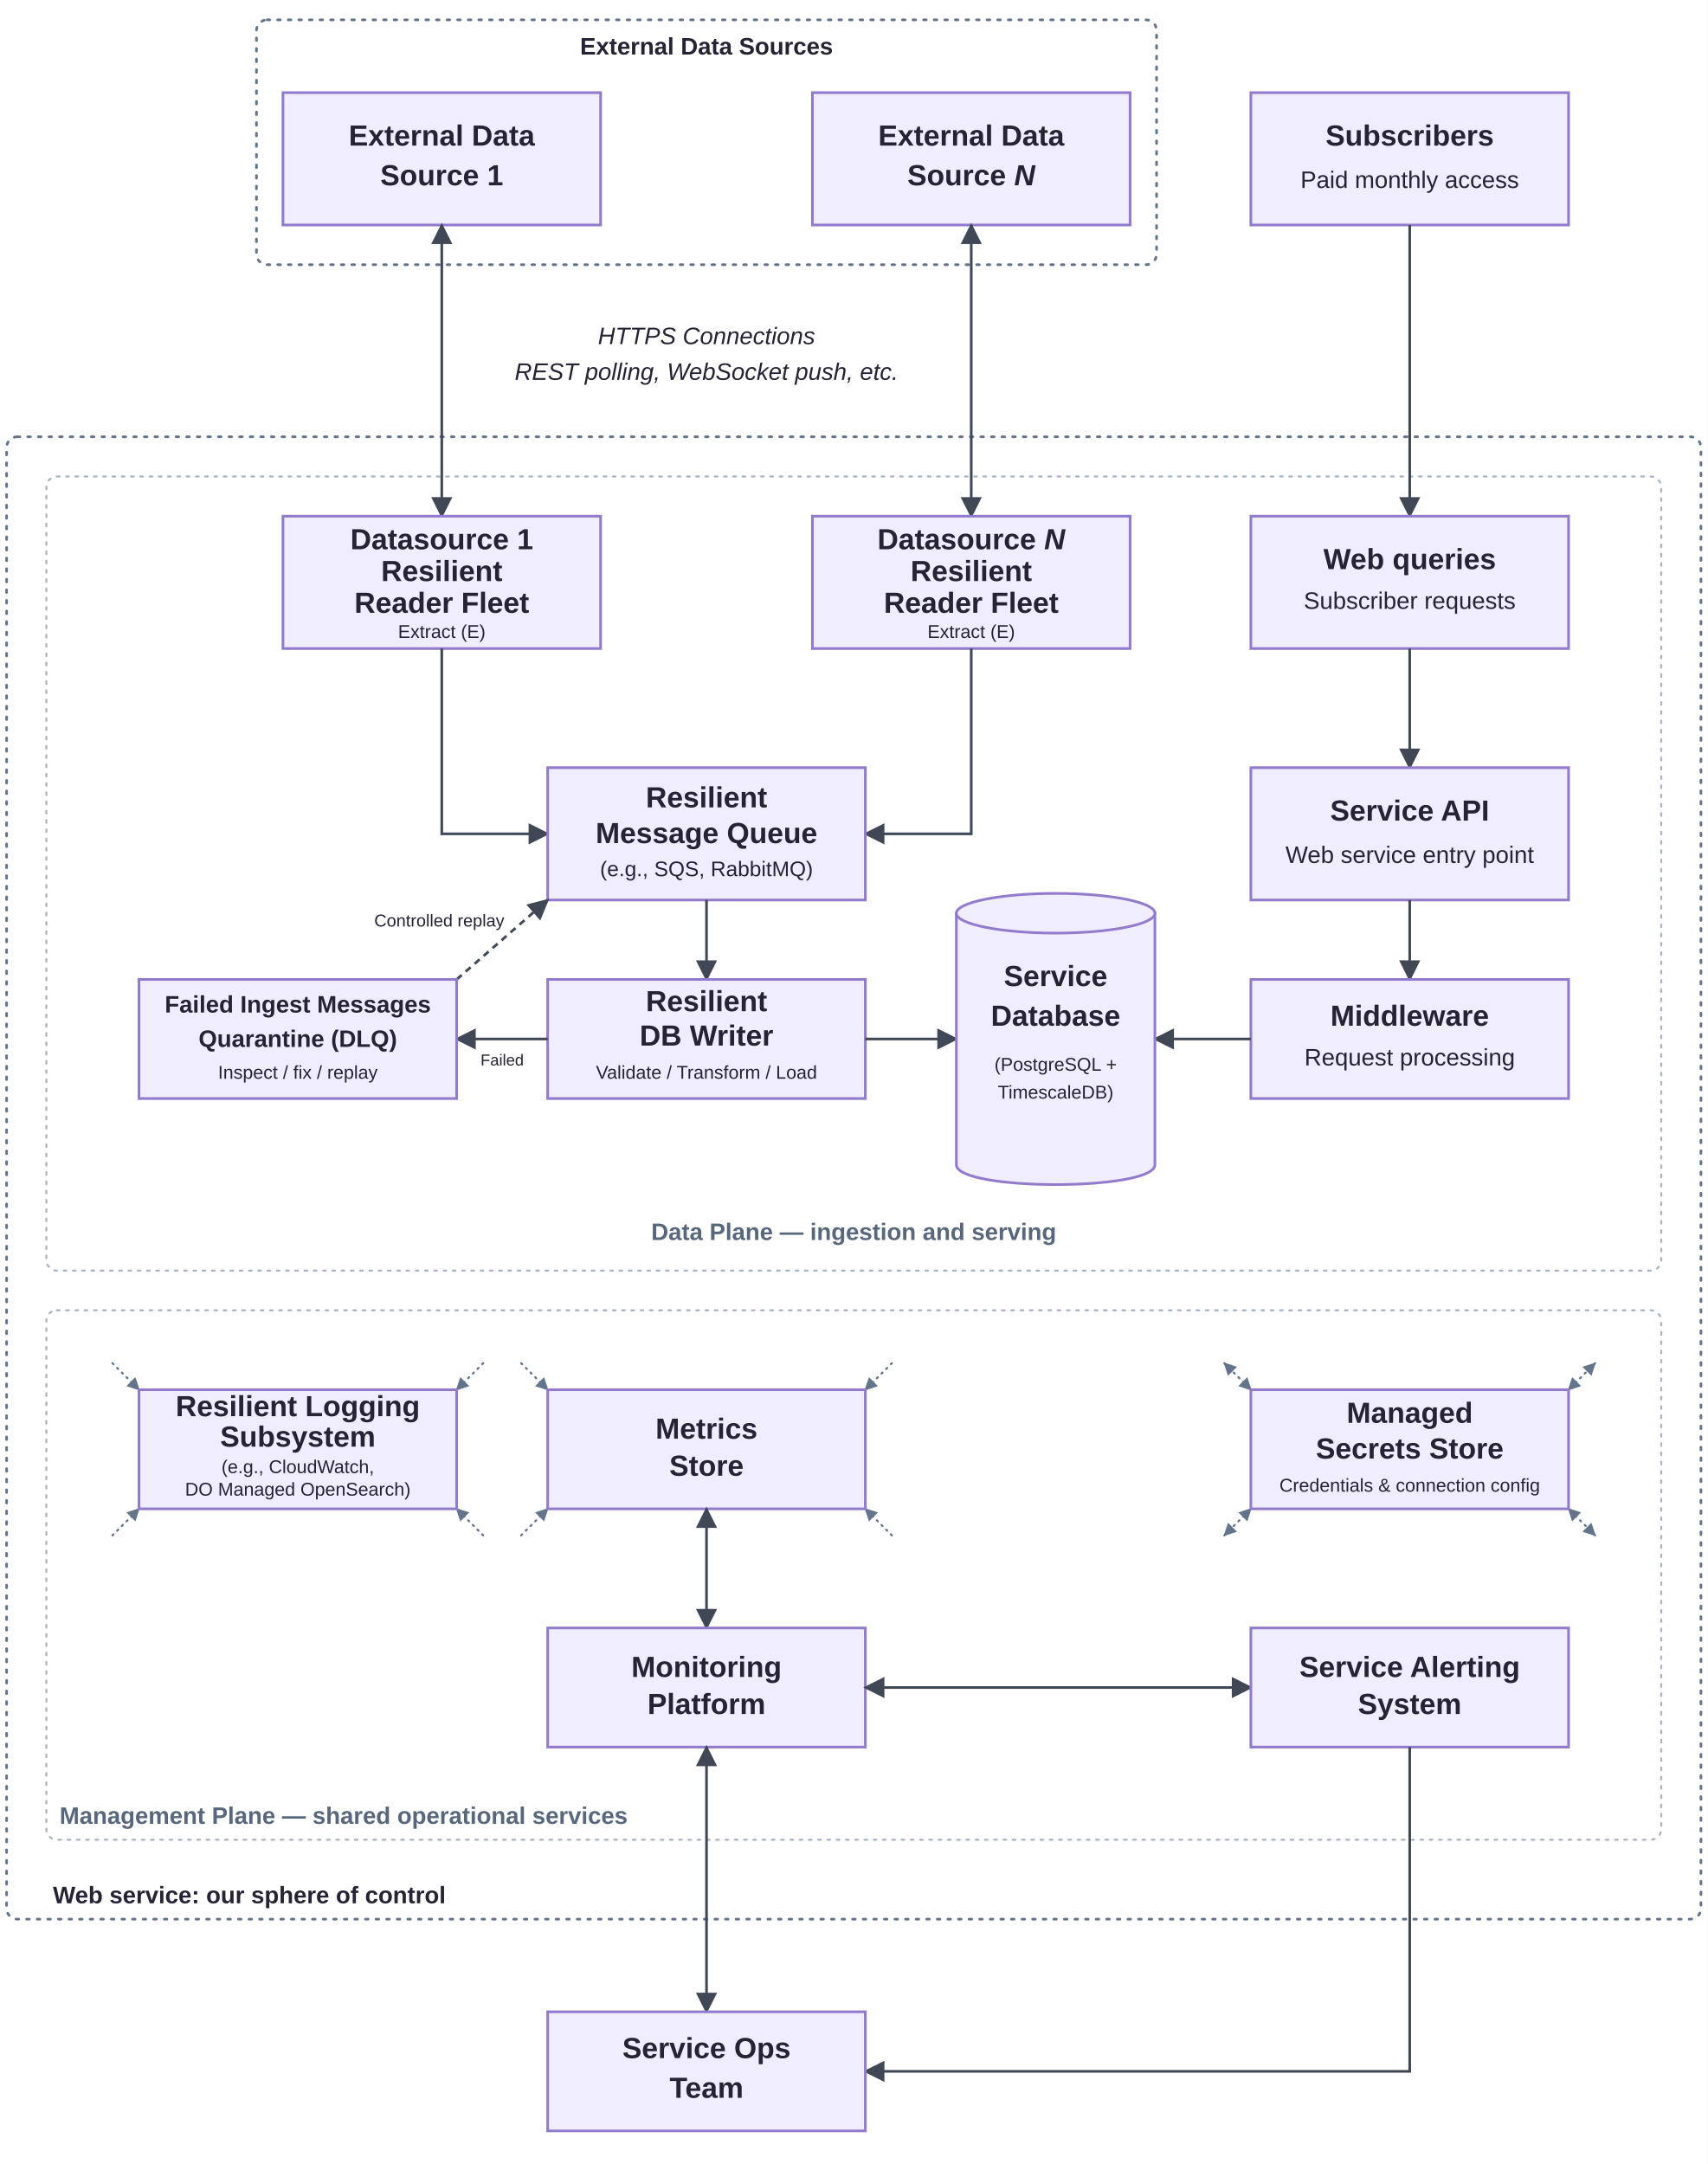
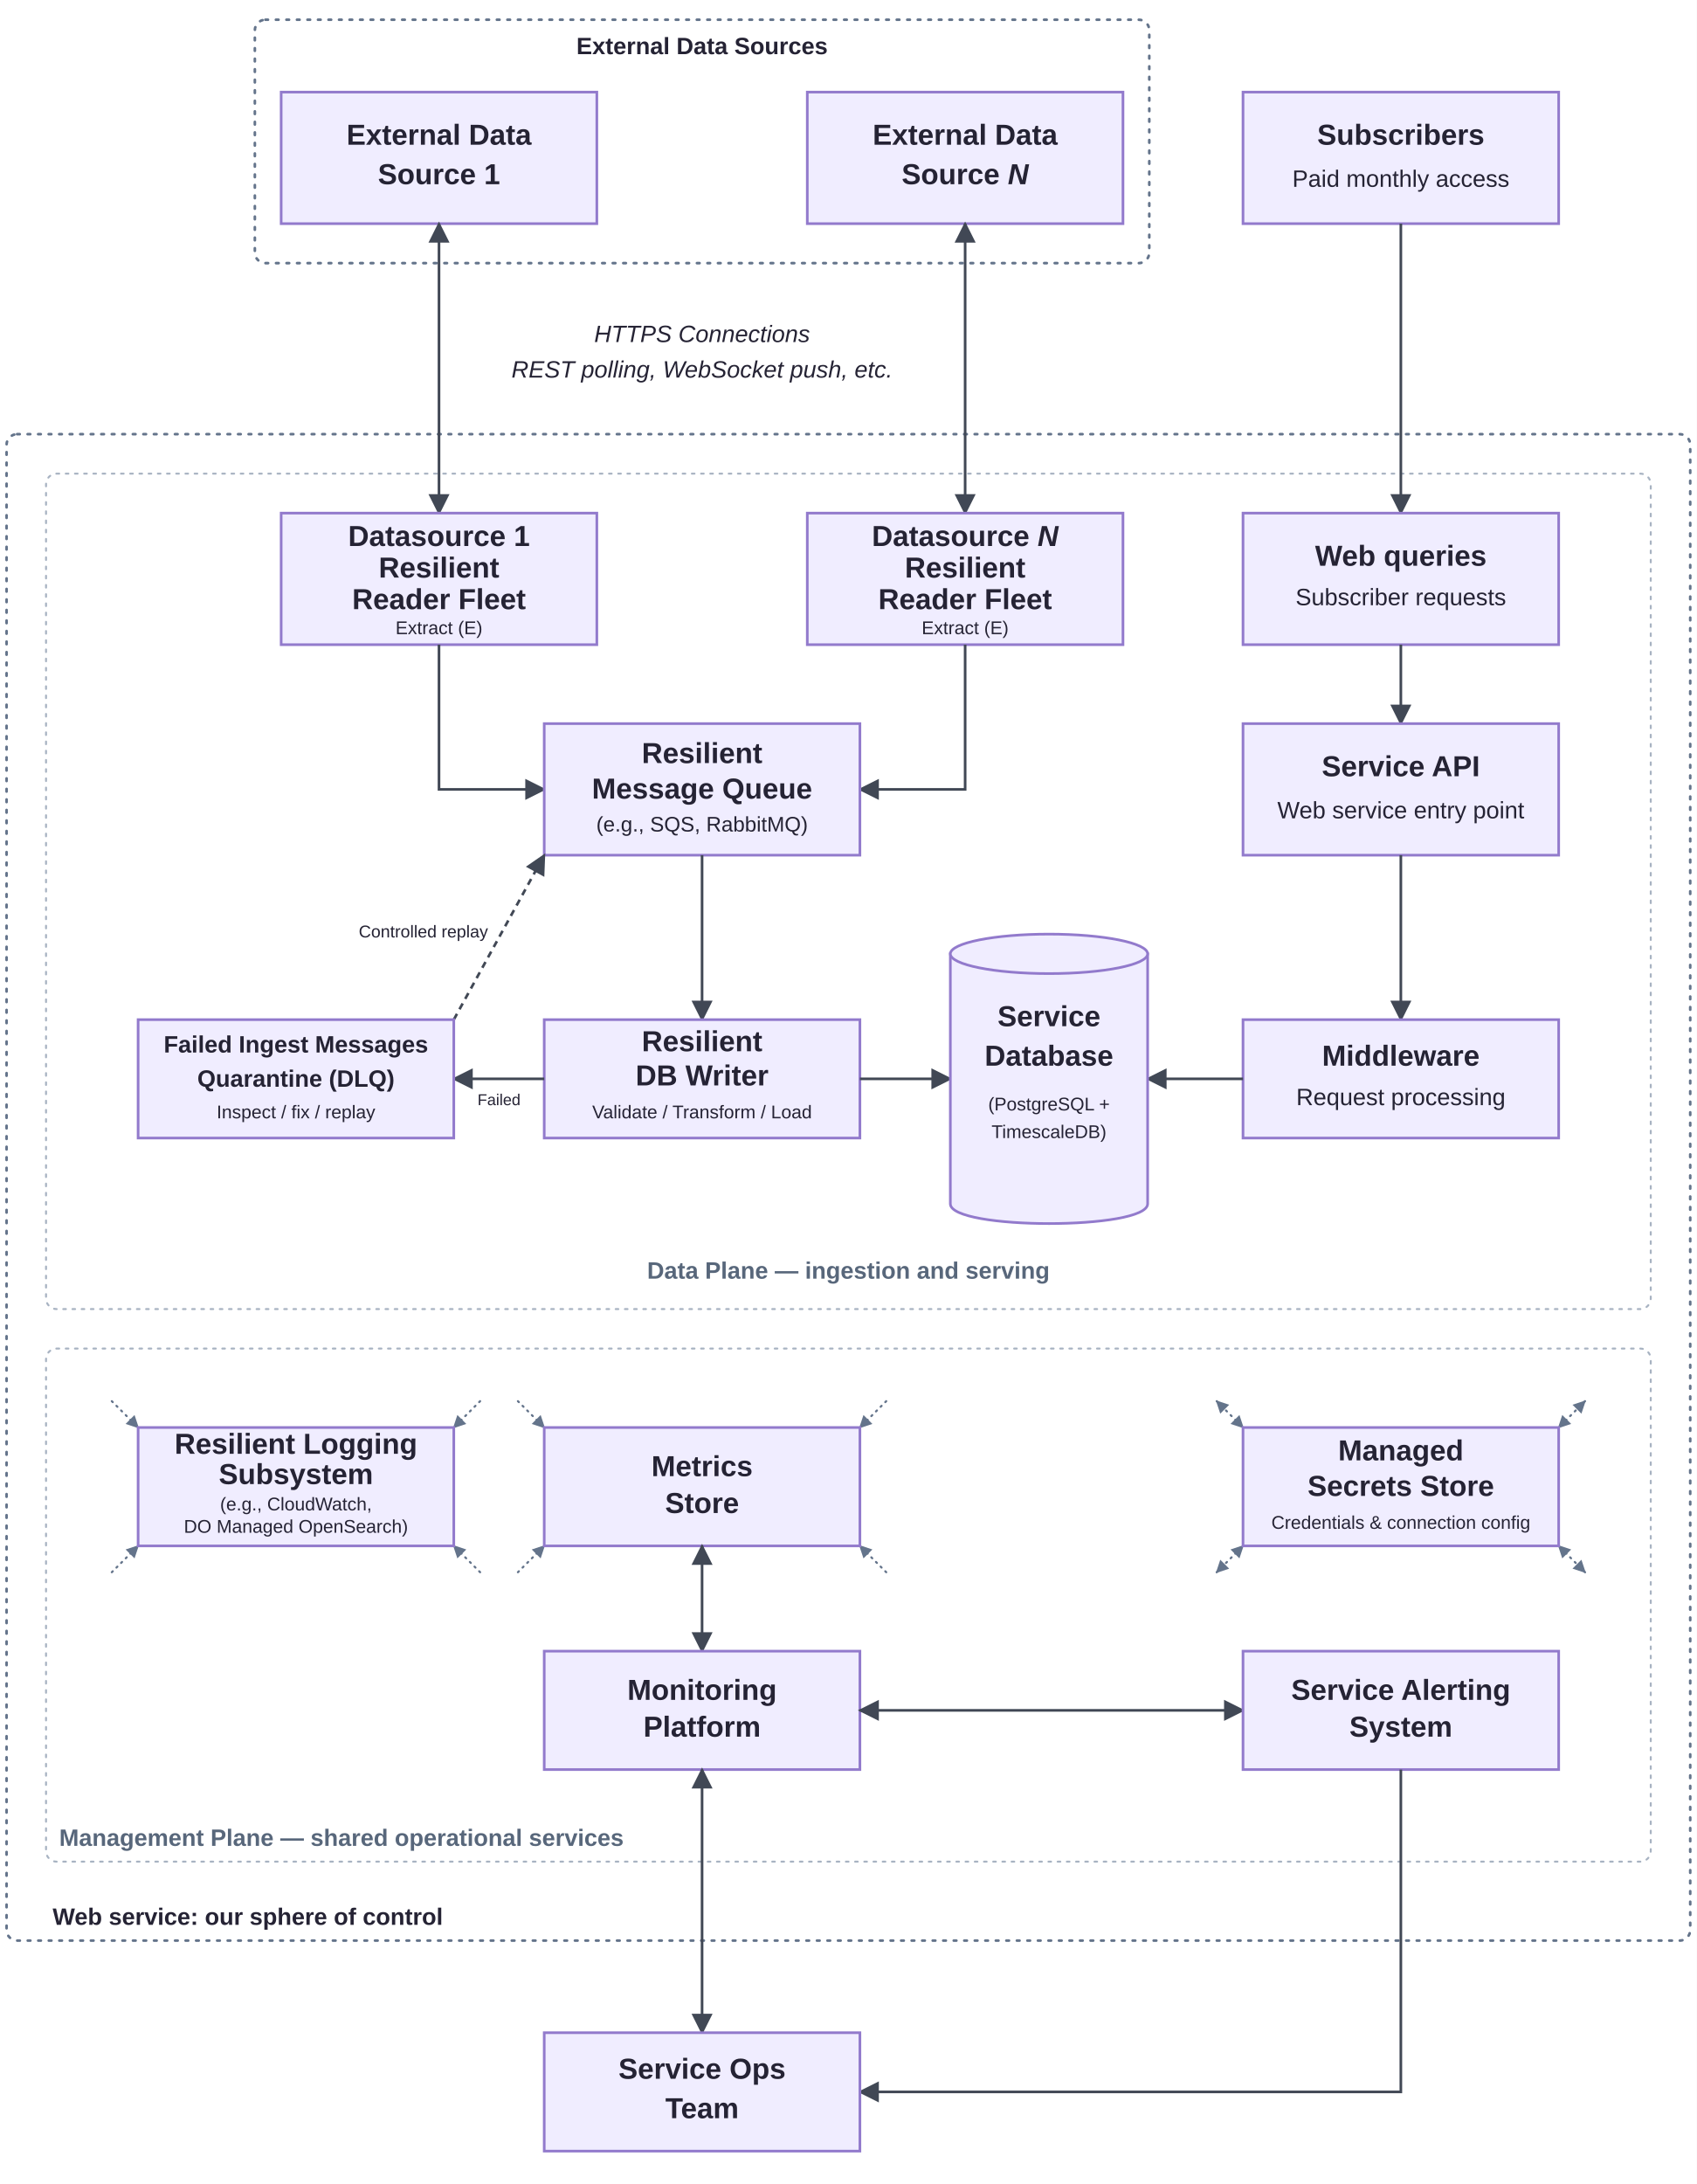
- <svg xmlns="http://www.w3.org/2000/svg" width="1290" height="1635" viewBox="0 0 1290 1635" role="img" aria-labelledby="diagram-title diagram-description">
+ <svg xmlns="http://www.w3.org/2000/svg" width="1290" height="1660" viewBox="0 0 1290 1660" role="img" aria-labelledby="diagram-title diagram-description">
  <defs>
    <marker id="arrow" viewBox="0 0 10 10" refX="9" refY="5" markerWidth="8" markerHeight="8" orient="auto-start-reverse">
      <path d="M 0 0 L 10 5 L 0 10 Z" fill="#414855" />
    </marker>
    <marker id="log-arrow" viewBox="0 0 10 10" refX="9" refY="5" markerWidth="6" markerHeight="6" orient="auto-start-reverse">
      <path d="M 0 0 L 10 5 L 0 10 Z" fill="#64748b" />
    </marker>
  </defs>
  <style>
    text { font-family: Arial, Helvetica, sans-serif; fill: #252334; text-anchor: middle; }
    .plane { fill: none; stroke: #a8b3c2; stroke-width: 1.5; stroke-dasharray: 2 5; stroke-linecap: round; }
    .plane-label { font-size: 18px; font-weight: 600; fill: #58677b; }
    .node { fill: #f0edff; stroke: #927acc; stroke-width: 2; }
    .title { font-size: 22px; font-weight: 600; }
    .detail { font-size: 18px; }
    .small { font-size: 16px; }
    .flow { fill: none; stroke: #414855; stroke-width: 2; marker-end: url(#arrow); }
    .both { marker-start: url(#arrow); }
    .replay { stroke-dasharray: 5 4; }
    .secrets-flow { fill: none; stroke: #64748b; stroke-width: 1.6; stroke-dasharray: 1 4; stroke-linecap: round; marker-start: url(#log-arrow); marker-end: url(#log-arrow); }
    .log-flow, .metric-flow { fill: none; stroke: #64748b; stroke-width: 1.6; stroke-dasharray: 1 4; stroke-linecap: round; marker-end: url(#log-arrow); }
  </style>
-   <rect width="1290" height="1635" fill="#ffffff" />
+   <rect width="1290" height="1660" fill="#ffffff" />
  <g aria-label="External Data Sources">
    <rect x="193.75" y="15" width="680" height="185" rx="8" fill="none" stroke="#64748b" stroke-width="2" stroke-dasharray="2 6" stroke-linecap="round" />
    <text x="533.75" y="45" dominant-baseline="text-after-edge" style="font-size: 18px; font-weight: 600;">External Data Sources</text>
  </g>
  <g transform="translate(0, 30)">
    <g aria-label="External Data Source 1">
      <rect class="node" x="213.75" y="40" width="240" height="100" />
      <text class="title" x="333.75" y="80">External Data</text>
      <text class="title" x="333.75" y="110">Source 1</text>
    </g>
    <g aria-label="External Data Source N">
      <rect class="node" x="613.75" y="40" width="240" height="100" />
      <text class="title" x="733.75" y="80">External Data</text>
      <text class="title" x="733.75" y="110">Source <tspan font-style="italic">N</tspan>
      </text>
    </g>
    <g aria-label="Subscribers">
      <rect class="node" x="945" y="40" width="240" height="100" />
      <text class="title" x="1065" y="80">Subscribers</text>
      <text class="detail" x="1065" y="112">Paid monthly access</text>
    </g>
    <g transform="translate(0, 50)">
-       <rect x="5" y="250" width="1280" height="1120" rx="8" fill="none" stroke="#64748b" stroke-width="2" stroke-dasharray="2 6" stroke-linecap="round" />
-       <text x="40" y="1358" style="text-anchor: start; font-size: 18px; font-weight: 600;">Web service: our sphere of control</text>
+       <rect x="5" y="250" width="1280" height="1145" rx="8" fill="none" stroke="#64748b" stroke-width="2" stroke-dasharray="2 6" stroke-linecap="round" />
+       <text x="40" y="1383" style="text-anchor: start; font-size: 18px; font-weight: 600;">Web service: our sphere of control</text>
      <g aria-label="Data Plane: ingestion and serving">
-         <rect class="plane" x="35" y="280" width="1220" height="600" rx="8" />
-         <text class="plane-label" x="645" y="845" dominant-baseline="text-before-edge">Data Plane — ingestion and serving</text>
+         <rect class="plane" x="35" y="280" width="1220" height="635" rx="8" />
+         <text class="plane-label" x="645" y="880" dominant-baseline="text-before-edge">Data Plane — ingestion and serving</text>
      </g>
      <g aria-label="Management Plane: shared operational services">
-         <rect class="plane" x="35" y="910" width="1220" height="400" rx="8" />
-         <text class="plane-label" x="45" y="1298" style="text-anchor: start;">Management Plane — shared operational services</text>
+         <rect class="plane" x="35" y="945" width="1220" height="390" rx="8" />
+         <text class="plane-label" x="45" y="1323" style="text-anchor: start;">Management Plane — shared operational services</text>
      </g>
      <path class="flow both" d="M 333.75 90 V 310" />
      <path class="flow both" d="M 733.75 90 V 310" />
      <g aria-label="HTTPS Connections: REST polling, WebSocket push, etc." font-style="italic">
        <text class="detail" x="533.75" y="180">HTTPS Connections</text>
        <text class="detail" x="533.75" y="207">REST polling, WebSocket push, etc.</text>
      </g>
      <path class="flow" d="M 1065 90 V 310" />
      <g transform="translate(0, 30)">
        <g aria-label="Datasource 1 Resilient Reader Fleet">
          <rect class="node" x="213.75" y="280" width="240" height="100" />
          <text class="title" x="333.75" y="305">Datasource 1</text>
          <text class="title" x="333.75" y="329">Resilient</text>
          <text class="title" x="333.75" y="353">Reader Fleet</text>
          <text x="333.75" y="372" style="font-size: 14px;">Extract (E)</text>
        </g>
        <g aria-label="Datasource N Resilient Reader Fleet">
          <rect class="node" x="613.75" y="280" width="240" height="100" />
          <text class="title" x="733.75" y="305">Datasource <tspan font-style="italic">N</tspan>
          </text>
          <text class="title" x="733.75" y="329">Resilient</text>
          <text class="title" x="733.75" y="353">Reader Fleet</text>
          <text x="733.75" y="372" style="font-size: 14px;">Extract (E)</text>
        </g>
        <g aria-label="Web queries">
          <rect class="node" x="945" y="280" width="240" height="100" />
          <text class="title" x="1065" y="320">Web queries</text>
          <text class="detail" x="1065" y="350">Subscriber requests</text>
        </g>
-         <path class="flow" d="M 333.75 380 V 520 H 413.75" />
-         <path class="flow" d="M 733.75 380 V 520 H 653.75" />
-         <path class="flow" d="M 1065 380 V 470" />
+         <path class="flow" d="M 333.75 380 V 490 H 413.75" />
+         <path class="flow" d="M 733.75 380 V 490 H 653.75" />
+         <path class="flow" d="M 1065 380 V 440" />
        <g aria-label="Resilient message queue">
-           <rect class="node" x="413.75" y="470" width="240" height="100" />
-           <text class="title" x="533.75" y="500">Resilient</text>
-           <text class="title" x="533.75" y="527">Message Queue</text>
-           <text class="small" x="533.75" y="552">(e.g., SQS, RabbitMQ)</text>
+           <rect class="node" x="413.75" y="440" width="240" height="100" />
+           <text class="title" x="533.75" y="470">Resilient</text>
+           <text class="title" x="533.75" y="497">Message Queue</text>
+           <text class="small" x="533.75" y="522">(e.g., SQS, RabbitMQ)</text>
        </g>
        <g aria-label="Service API">
-           <rect class="node" x="945" y="470" width="240" height="100" />
-           <text class="title" x="1065" y="510">Service API</text>
-           <text class="detail" x="1065" y="542">Web service entry point</text>
+           <rect class="node" x="945" y="440" width="240" height="100" />
+           <text class="title" x="1065" y="480">Service API</text>
+           <text class="detail" x="1065" y="512">Web service entry point</text>
        </g>
-         <path class="flow" d="M 533.75 570 V 630" />
-         <path class="flow" d="M 1065 570 V 630" />
+         <path class="flow" d="M 533.75 540 V 665" />
+         <path class="flow" d="M 1065 540 V 665" />
        <g aria-label="Resilient database writer">
-           <rect class="node" x="413.75" y="630" width="240" height="90" />
-           <text class="title" x="533.75" y="654">Resilient</text>
-           <text class="title" x="533.75" y="680">DB Writer</text>
-           <text x="533.75" y="705" style="font-size: 14px;">Validate / Transform / Load</text>
+           <rect class="node" x="413.75" y="665" width="240" height="90" />
+           <text class="title" x="533.75" y="689">Resilient</text>
+           <text class="title" x="533.75" y="715">DB Writer</text>
+           <text x="533.75" y="740" style="font-size: 14px;">Validate / Transform / Load</text>
        </g>
-         <path class="flow" d="M 413.75 675 H 345" />
-         <text x="379.375" y="695" style="font-size: 12px;">Failed</text>
-         <path class="flow replay" d="M 345 630 L 413.75 570" />
-         <text x="331.875" y="590" style="font-size: 13px;">Controlled replay</text>
+         <path class="flow" d="M 413.75 710 H 345" />
+         <text x="379.375" y="730" style="font-size: 12px;">Failed</text>
+         <path class="flow replay" d="M 345 665 L 413.75 540" />
+         <text x="321.875" y="602.5" style="font-size: 13px;">Controlled replay</text>
        <g aria-label="Failed Ingest Messages / Quarantine, dead-letter queue">
-           <rect class="node" x="105" y="630" width="240" height="90" />
-           <text x="225" y="655" style="font-size: 18px; font-weight: 600;">Failed Ingest Messages</text>
-           <text x="225" y="681" style="font-size: 18px; font-weight: 600;">Quarantine (DLQ)</text>
-           <text x="225" y="705" style="font-size: 14px;">Inspect / fix / replay</text>
+           <rect class="node" x="105" y="665" width="240" height="90" />
+           <text x="225" y="690" style="font-size: 18px; font-weight: 600;">Failed Ingest Messages</text>
+           <text x="225" y="716" style="font-size: 18px; font-weight: 600;">Quarantine (DLQ)</text>
+           <text x="225" y="740" style="font-size: 14px;">Inspect / fix / replay</text>
        </g>
        <g aria-label="Middleware">
-           <rect class="node" x="945" y="630" width="240" height="90" />
-           <text class="title" x="1065" y="665">Middleware</text>
-           <text class="detail" x="1065" y="695">Request processing</text>
+           <rect class="node" x="945" y="665" width="240" height="90" />
+           <text class="title" x="1065" y="700">Middleware</text>
+           <text class="detail" x="1065" y="730">Request processing</text>
        </g>
-         <path class="flow" d="M 653.75 675 H 722.5" />
-         <path class="flow" d="M 945 675 H 872.5" />
+         <path class="flow" d="M 653.75 710 H 722.5" />
+         <path class="flow" d="M 945 710 H 872.5" />
        <g aria-label="Service database, PostgreSQL and TimescaleDB">
-           <path class="node" d="M 722.5 580 V 770 C 722.5 790 872.5 790 872.5 770 V 580 Z" />
-           <ellipse class="node" cx="797.5" cy="580" rx="75" ry="15" />
-           <text class="title" x="797.5" y="635">Service</text>
-           <text class="title" x="797.5" y="665">Database</text>
-           <text x="797.5" y="699" style="font-size: 14px;">(PostgreSQL +</text>
-           <text x="797.5" y="720" style="font-size: 14px;">TimescaleDB)</text>
+           <path class="node" d="M 722.5 615 V 805 C 722.5 825 872.5 825 872.5 805 V 615 Z" />
+           <ellipse class="node" cx="797.5" cy="615" rx="75" ry="15" />
+           <text class="title" x="797.5" y="670">Service</text>
+           <text class="title" x="797.5" y="700">Database</text>
+           <text x="797.5" y="734" style="font-size: 14px;">(PostgreSQL +</text>
+           <text x="797.5" y="755" style="font-size: 14px;">TimescaleDB)</text>
        </g>
-         <g transform="translate(255, 310)">
+         <g transform="translate(255, 345)">
          <g aria-label="Components request and receive credentials from the Managed Secrets Store">
            <path class="secrets-flow" d="M 670 610 L 690 630" />
            <path class="secrets-flow" d="M 950 610 L 930 630" />
            <path class="secrets-flow" d="M 670 740 L 690 720" />
            <path class="secrets-flow" d="M 950 740 L 930 720" />
          </g>
          <g aria-label="Managed Secrets Store: credentials and connection configuration">
            <rect class="node" x="690" y="630" width="240" height="90" />
            <text class="title" x="810" y="655">Managed</text>
            <text class="title" x="810" y="682">Secrets Store</text>
            <text x="810" y="707" style="font-size: 14px;">Credentials &amp; connection config</text>
          </g>
        </g>
-         <g transform="translate(-552.5, 310)">
+         <g transform="translate(-552.5, 345)">
          <g aria-label="Every component sends logs to the Resilient Logging Subsystem">
            <path class="log-flow" d="M 637.5 610 L 657.5 630" />
            <path class="log-flow" d="M 917.5 610 L 897.5 630" />
            <path class="log-flow" d="M 637.5 740 L 657.5 720" />
            <path class="log-flow" d="M 917.5 740 L 897.5 720" />
          </g>
          <g aria-label="Resilient Logging Subsystem">
            <rect class="node" x="657.5" y="630" width="240" height="90" />
            <text class="title" x="777.5" y="650">Resilient Logging</text>
            <text class="title" x="777.5" y="673">Subsystem</text>
            <text x="777.5" y="693" style="font-size: 14px;">(e.g., CloudWatch,</text>
            <text x="777.5" y="710" style="font-size: 14px;">DO Managed OpenSearch)</text>
          </g>
        </g>
-         <g transform="translate(348.75, -200)">
+         <g transform="translate(348.75, -165)">
          <g aria-label="Metrics from every component reach the shared Metrics Store">
            <path class="metric-flow" d="M 45 1120 L 65 1140" />
            <path class="metric-flow" d="M 325 1120 L 305 1140" />
            <path class="metric-flow" d="M 45 1250 L 65 1230" />
            <path class="metric-flow" d="M 325 1250 L 305 1230" />
          </g>
          <g aria-label="Metrics Store">
            <rect class="node" x="65" y="1140" width="240" height="90" />
            <text class="title" x="185" y="1177">Metrics</text>
            <text class="title" x="185" y="1205">Store</text>
          </g>
        </g>
-         <path class="flow both" d="M 533.75 1030 V 1120" />
-         <g transform="translate(0, -20)">
+         <path class="flow both" d="M 533.75 1065 V 1145" />
+         <g transform="translate(0, 5)">
          <g aria-label="Monitoring Platform">
            <rect class="node" x="413.75" y="1140" width="240" height="90" />
            <text class="title" x="533.75" y="1177">Monitoring</text>
            <text class="title" x="533.75" y="1205">Platform</text>
          </g>
          <path class="flow both" d="M 653.75 1185 H 945" />
          <g aria-label="Service Alerting System">
            <rect class="node" x="945" y="1140" width="240" height="90" />
            <text class="title" x="1065" y="1177">Service Alerting</text>
            <text class="title" x="1065" y="1205">System</text>
          </g>
        </g>
-         <path class="flow both" d="M 533.75 1210 V 1410" />
-         <path class="flow" d="M 1065 1210 V 1455 H 653.75" />
+         <path class="flow both" d="M 533.75 1235 V 1435" />
+         <path class="flow" d="M 1065 1235 V 1480 H 653.75" />
        <g aria-label="Service Ops Team">
-           <rect class="node" x="413.75" y="1410" width="240" height="90" />
-           <text class="title" x="533.75" y="1445">Service Ops</text>
-           <text class="title" x="533.75" y="1475">Team</text>
+           <rect class="node" x="413.75" y="1435" width="240" height="90" />
+           <text class="title" x="533.75" y="1470">Service Ops</text>
+           <text class="title" x="533.75" y="1500">Team</text>
        </g>
      </g>
    </g>
  </g>
</svg>
